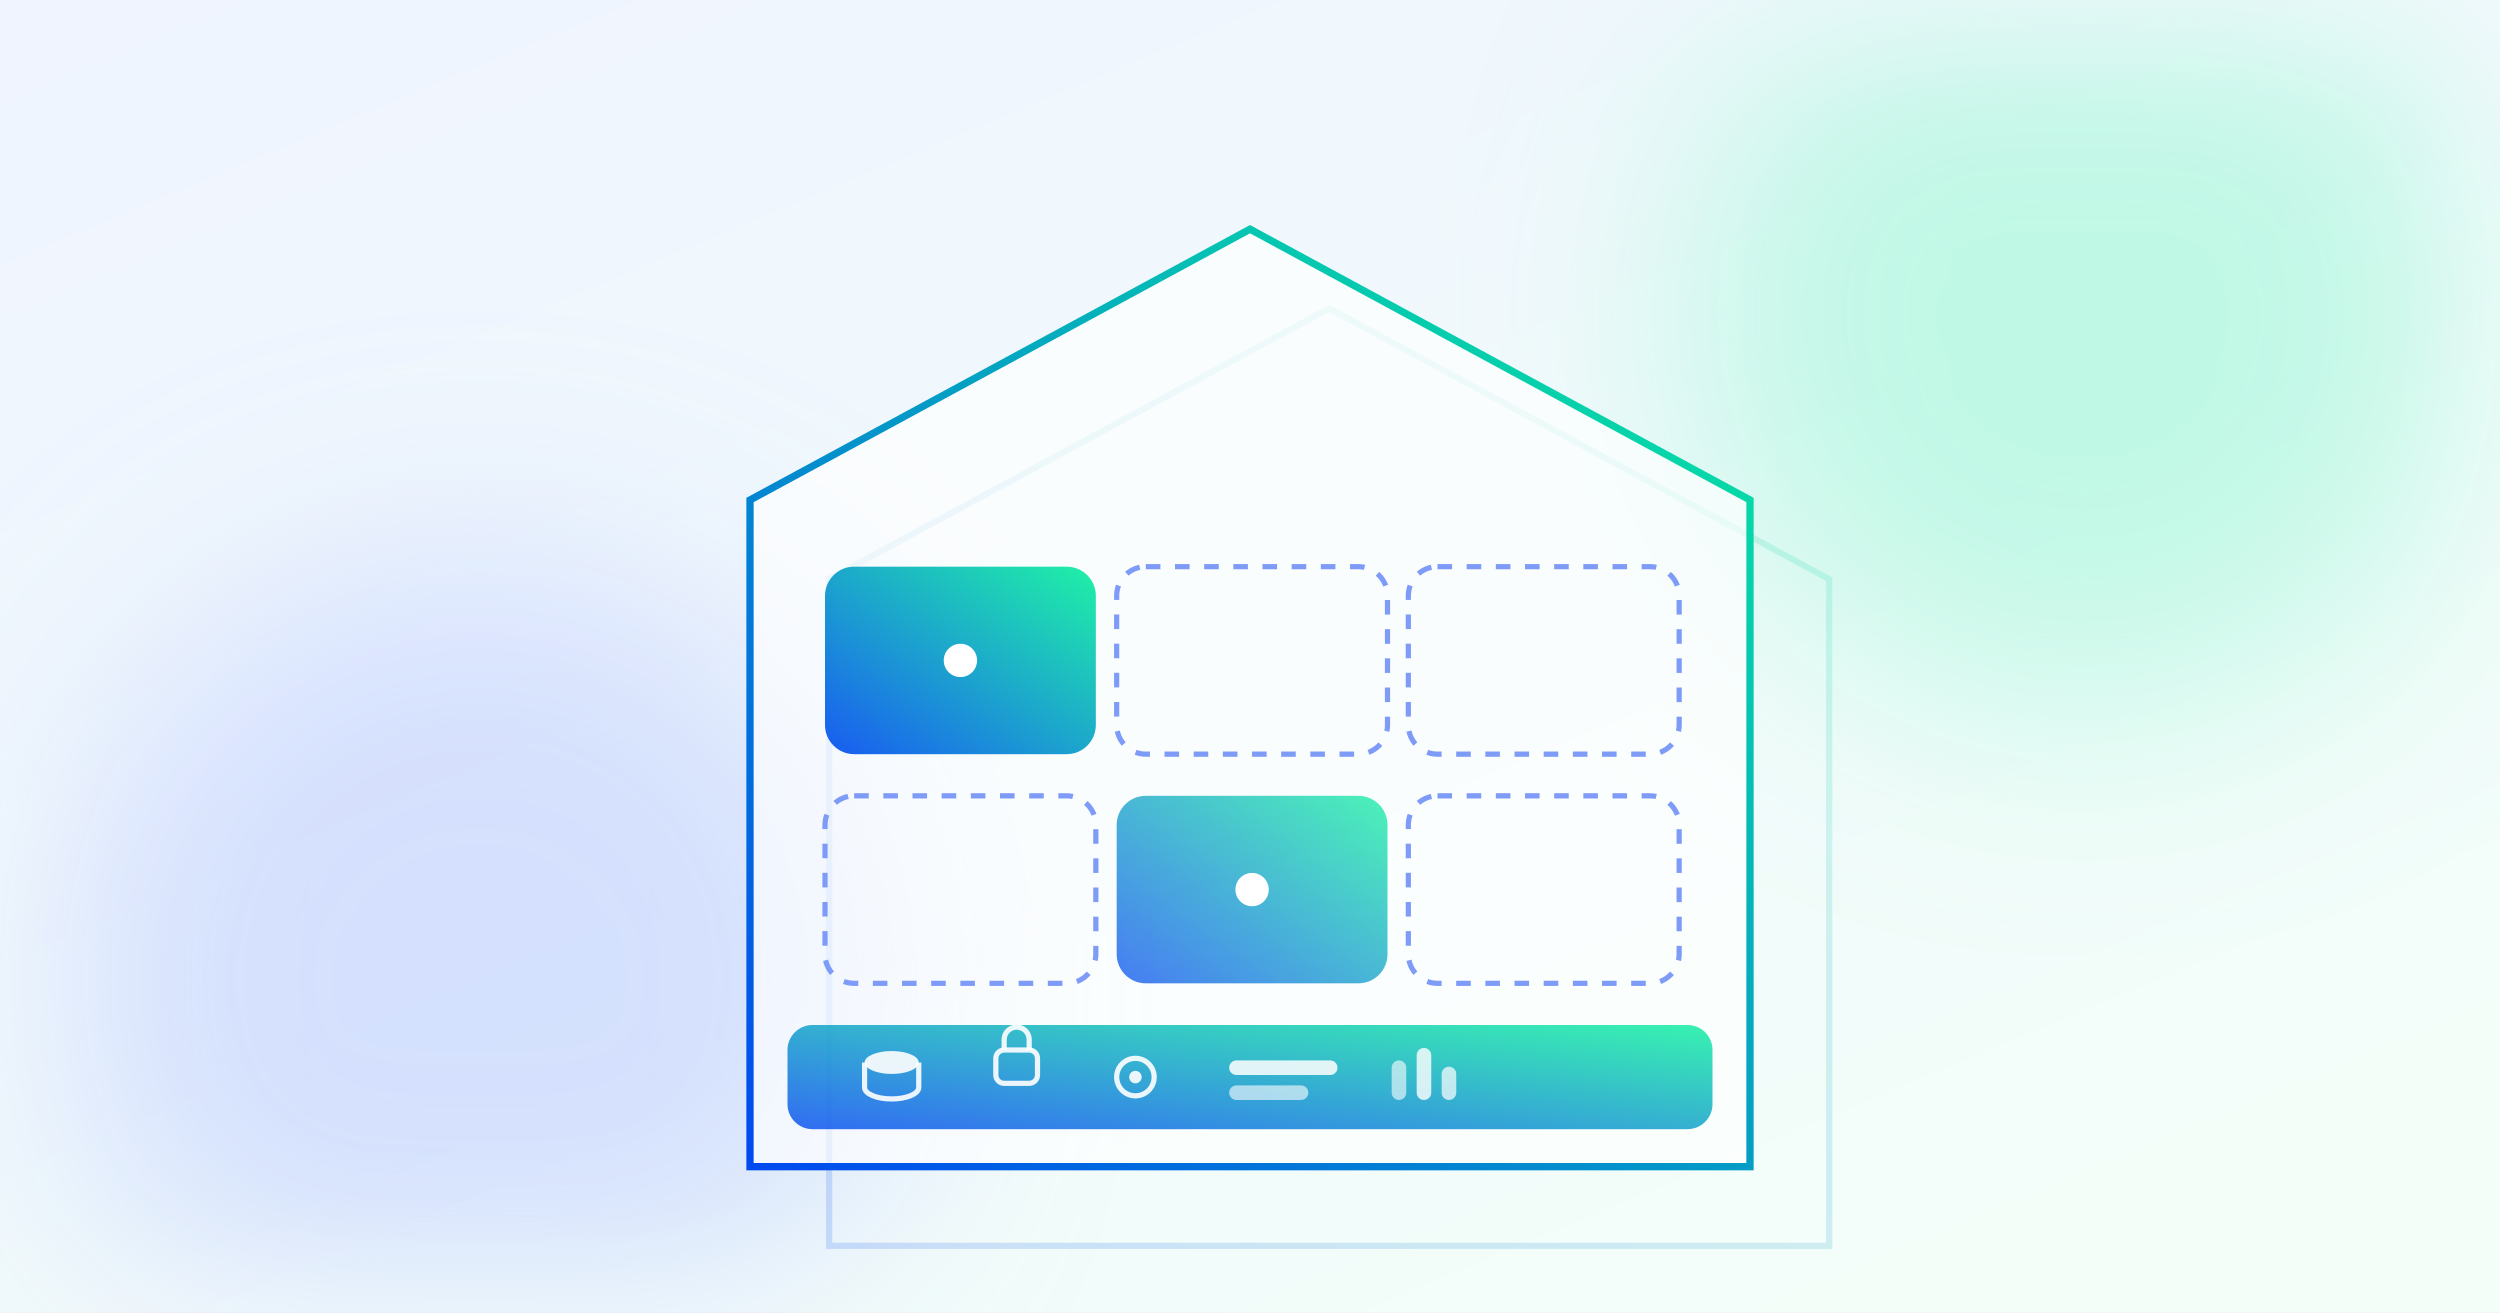
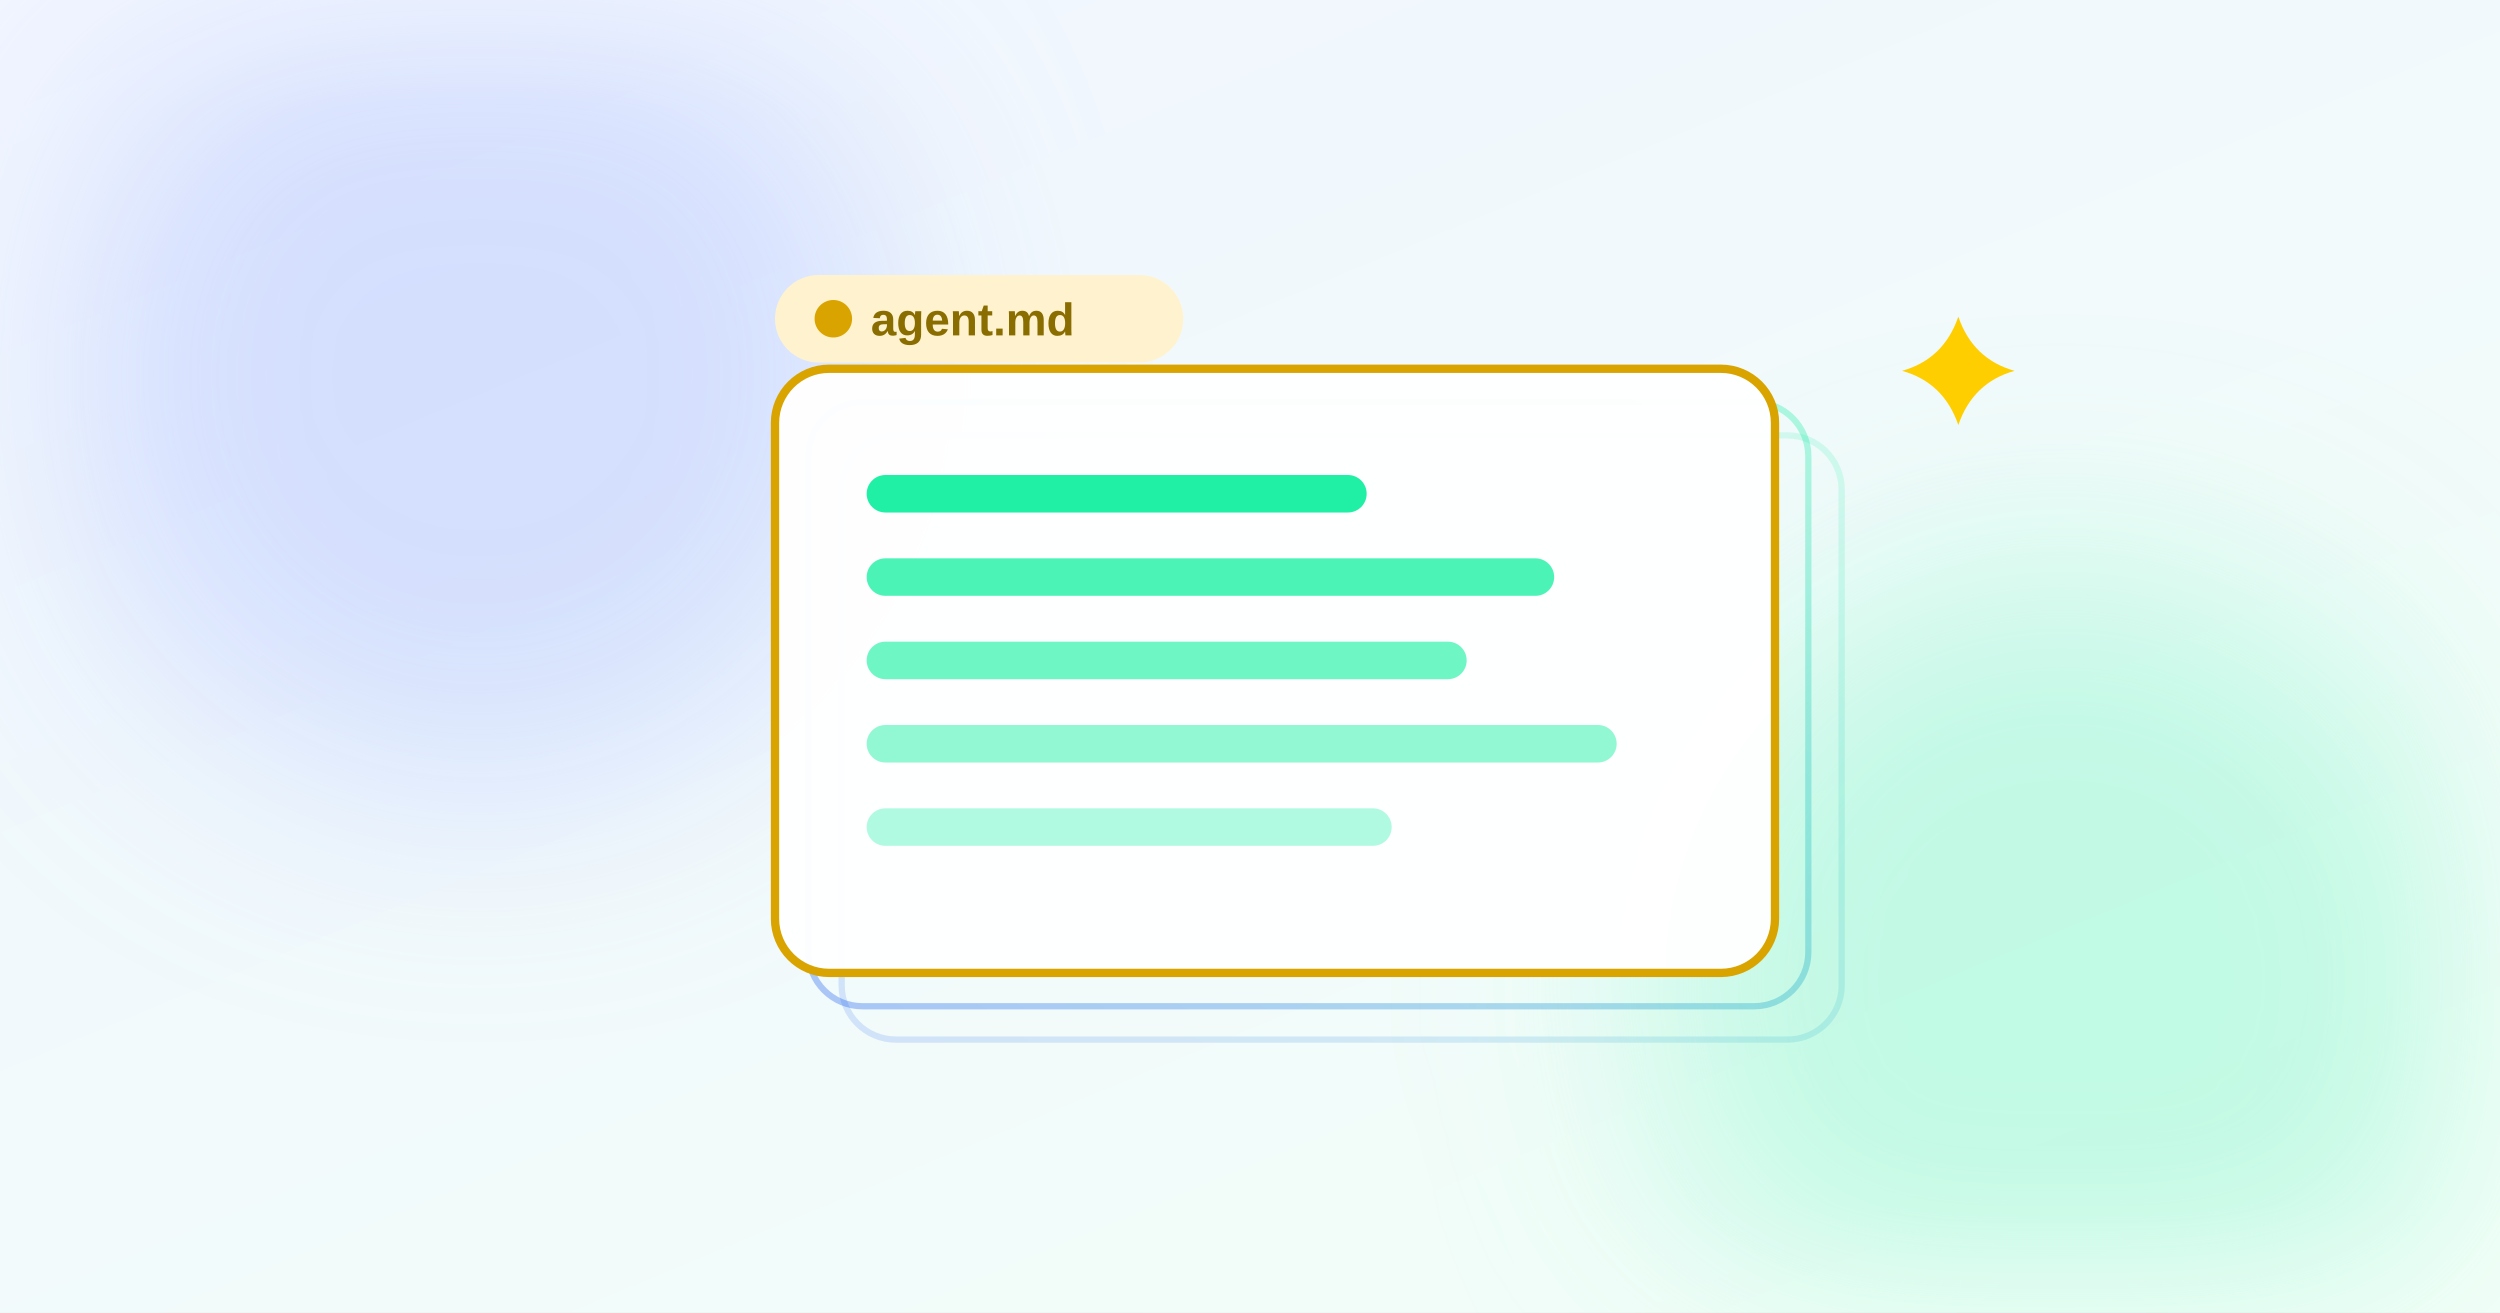
<svg xmlns="http://www.w3.org/2000/svg" viewBox="0 0 1200 630" font-family="Arial, Helvetica, sans-serif">
  <defs>
    <linearGradient id="bg" x1="0" y1="0" x2="0.8" y2="1">
-       <stop offset="0" stop-color="#EFF4FF" />
-       <stop offset="1" stop-color="#F3FEF9" />
+       <stop offset="0" stop-color="#F1F5FF" />
+       <stop offset="1" stop-color="#F2FEF8" />
    </linearGradient>
    <linearGradient id="brand" x1="0" y1="1" x2="1" y2="0">
      <stop offset="0" stop-color="#004aef" />
      <stop offset="1" stop-color="#07ef9c" />
    </linearGradient>
    <filter id="soft" x="-60%" y="-60%" width="220%" height="220%">
      <feGaussianBlur stdDeviation="55" />
    </filter>
    <style>
-       /* 12s loop: the agent house. Two Markdown files drop in, one after the
-          other, and each time a dashed (planned) room fills with the brand
-          gradient: adding an agent is adding a file. The basement, the
-          infrastructure every room shares, hums the whole time. */
-       .f1, .f2 { opacity: 0; transform-box: fill-box; transform-origin: center; }
-       .f1 { animation: fly1 12s ease-in-out infinite; }
-       .f2 { animation: fly2 12s ease-in-out infinite; }
-       @keyframes fly1 { 0%, 5% { opacity: 0; transform: translate(0, 0) scale(1); } 9% { opacity: 1; } 20% { opacity: 1; transform: translate(310px, 200px) scale(0.8); } 24% { opacity: 0; transform: translate(320px, 210px) scale(0.5); } 100% { opacity: 0; transform: translate(0, 0); } }
-       @keyframes fly2 { 0%, 38% { opacity: 0; transform: translate(0, 0) scale(1); } 42% { opacity: 1; } 53% { opacity: 1; transform: translate(170px, 320px) scale(0.8); } 57% { opacity: 0; transform: translate(180px, 330px) scale(0.5); } 100% { opacity: 0; transform: translate(0, 0); } }
-       .r1, .r2 { opacity: 0; transform-box: fill-box; transform-origin: center; }
-       .r1 { animation: room1 12s ease-out infinite; }
-       .r2 { animation: room2 12s ease-out infinite; }
-       @keyframes room1 { 0%, 22% { opacity: 0; transform: scale(0.85); } 27% { opacity: 1; transform: scale(1); } 94% { opacity: 1; } 99%, 100% { opacity: 0; } }
-       @keyframes room2 { 0%, 55% { opacity: 0; transform: scale(0.85); } 60% { opacity: 1; transform: scale(1); } 94% { opacity: 1; } 99%, 100% { opacity: 0; } }
-       .base { animation: hum 12s ease-in-out infinite; }
-       @keyframes hum { 0%, 100% { fill-opacity: 0.75; } 27% { fill-opacity: 1; } 45% { fill-opacity: 0.75; } 60% { fill-opacity: 1; } 80% { fill-opacity: 0.8; } }
-       .spark { opacity: 0; transform-box: fill-box; transform-origin: center; animation: sp 12s ease-out infinite; }
-       @keyframes sp { 0%, 62% { opacity: 0; transform: scale(0.4); } 67% { opacity: 1; transform: scale(1.12); } 72% { transform: scale(1); } 94% { opacity: 1; } 99%, 100% { opacity: 0; } }
-       .planned { animation: pl 12s ease-in-out infinite; }
-       @keyframes pl { 0%, 100% { stroke-opacity: 0.5; } 50% { stroke-opacity: 0.75; } }
+       /* 12s loop: the procedure in the middle never changes. The shell around
+          it does. First it is an agent the model reads, then the same steps are
+          a script the worker runs, and the amber shell is gone. */
+       .shellA { animation: sA 12s ease-in-out infinite; }
+       .shellB { animation: sB 12s ease-in-out infinite; opacity: 0; }
+       @keyframes sA { 0%, 6% { opacity: 0; } 12%, 42% { opacity: 1; } 50%, 100% { opacity: 0; } }
+       @keyframes sB { 0%, 48% { opacity: 0; } 56%, 92% { opacity: 1; } 98%, 100% { opacity: 0; } }
+       .steps { animation: breathe 12s ease-in-out infinite; transform-box: fill-box; transform-origin: center; }
+       @keyframes breathe { 0%, 100% { transform: scale(1); } 46%, 54% { transform: scale(1.02); } }
      .drift1 { animation: d1 20s ease-in-out infinite alternate; }
      .drift2 { animation: d2 26s ease-in-out infinite alternate; }
-       @keyframes d1 { to { transform: translate(18px, -12px); } }
-       @keyframes d2 { to { transform: translate(-14px, 12px); } }
+       @keyframes d1 { to { transform: translate(20px, -14px); } }
+       @keyframes d2 { to { transform: translate(-16px, 12px); } }
+       .spark { animation: sk 6s ease-in-out infinite alternate; transform-box: fill-box; transform-origin: center; }
+       @keyframes sk { from { transform: scale(0.94); } to { transform: scale(1.1); } }
      @media (prefers-reduced-motion: reduce) {
        * { animation: none !important; }
-         .r1, .r2, .spark { opacity: 1; }
-         .f1, .f2 { opacity: 0; }
+         .shellA { opacity: 0; }
+         .shellB { opacity: 1; }
      }
    </style>
  </defs>
  <rect width="1200" height="630" fill="url(#bg)" />
-   <circle class="drift1" cx="230" cy="470" r="200" fill="#B8C9FF" fill-opacity="0.5" filter="url(#soft)" />
-   <circle class="drift2" cx="1000" cy="150" r="190" fill="#86F7CC" fill-opacity="0.45" filter="url(#soft)" />
-   <path d="M 378 258 L 618 128 L 858 258 L 858 578 L 378 578 Z" fill="none" stroke="url(#brand)" stroke-opacity="0.16" stroke-width="3" transform="translate(20, 20)" />
-   <path d="M 360 240 L 600 110 L 840 240 L 840 560 L 360 560 Z" fill="#FFFFFF" fill-opacity="0.65" stroke="url(#brand)" stroke-width="3.5" />
-   <rect x="396" y="272" width="130" height="90" rx="14" fill="url(#brand)" fill-opacity="0.9" />
-   <circle cx="461" cy="317" r="8" fill="#FFFFFF" />
-   <g class="planned" fill="none" stroke="#7E9BF7" stroke-width="2.5" stroke-dasharray="7 7">
-     <rect x="536" y="272" width="130" height="90" rx="14" />
-     <rect x="676" y="272" width="130" height="90" rx="14" />
-     <rect x="396" y="382" width="130" height="90" rx="14" />
-     <rect x="676" y="382" width="130" height="90" rx="14" />
+   <circle class="drift1" cx="230" cy="180" r="200" fill="#B8C9FF" fill-opacity="0.5" filter="url(#soft)" />
+   <circle class="drift2" cx="990" cy="470" r="200" fill="#86F7CC" fill-opacity="0.45" filter="url(#soft)" />
+   <rect x="404" y="209" width="480" height="290" rx="26" fill="none" stroke="url(#brand)" stroke-opacity="0.14" stroke-width="3" />
+   <rect x="388" y="193" width="480" height="290" rx="26" fill="none" stroke="url(#brand)" stroke-opacity="0.3" stroke-width="3" />
+   <rect x="372" y="177" width="480" height="290" rx="26" fill="#FFFFFF" fill-opacity="0.96" />
+   <g class="steps">
+     <rect x="416" y="228" width="240" height="18" rx="9" fill="#07ef9c" fill-opacity="0.9" />
+     <rect x="416" y="268" width="330" height="18" rx="9" fill="#07ef9c" fill-opacity="0.72" />
+     <rect x="416" y="308" width="288" height="18" rx="9" fill="#07ef9c" fill-opacity="0.58" />
+     <rect x="416" y="348" width="360" height="18" rx="9" fill="#07ef9c" fill-opacity="0.44" />
+     <rect x="416" y="388" width="252" height="18" rx="9" fill="#07ef9c" fill-opacity="0.32" />
  </g>
-   <rect x="536" y="382" width="130" height="90" rx="14" fill="url(#brand)" fill-opacity="0.72" />
-   <circle cx="601" cy="427" r="8" fill="#FFFFFF" />
-   <g class="r1">
-     <rect x="536" y="272" width="130" height="90" rx="14" fill="url(#brand)" fill-opacity="0.82" />
-     <circle cx="601" cy="317" r="8" fill="#FFFFFF" />
+   <g class="shellA">
+     <rect x="372" y="177" width="480" height="290" rx="26" fill="none" stroke="#D9A400" stroke-width="4" />
+     <rect x="372" y="132" width="196" height="42" rx="21" fill="#FFF3CF" />
+     <circle cx="400" cy="153" r="9" fill="#D9A400" />
+     <text x="418" y="161" font-size="22" font-weight="700" fill="#8A6D00">agent.md</text>
  </g>
-   <g class="r2">
-     <rect x="396" y="382" width="130" height="90" rx="14" fill="url(#brand)" fill-opacity="0.82" />
-     <circle cx="461" cy="427" r="8" fill="#FFFFFF" />
-   </g>
-   <rect class="base" x="378" y="492" width="444" height="50" rx="12" fill="url(#brand)" fill-opacity="0.8" />
-   <ellipse cx="428" cy="510" rx="13" ry="5.5" fill="#FFFFFF" fill-opacity="0.9" />
-   <path d="M 415 510 v 12 a 13 5.5 0 0 0 26 0 v -12" fill="none" stroke="#FFFFFF" stroke-opacity="0.9" stroke-width="2.5" />
-   <rect x="478" y="504" width="20" height="16" rx="4" fill="none" stroke="#FFFFFF" stroke-opacity="0.9" stroke-width="2.5" />
-   <path d="M 482 504 v -5 a 6 6 0 0 1 12 0 v 5" fill="none" stroke="#FFFFFF" stroke-opacity="0.9" stroke-width="2.5" />
-   <circle cx="545" cy="517" r="9" fill="none" stroke="#FFFFFF" stroke-opacity="0.9" stroke-width="2.5" />
-   <circle cx="545" cy="517" r="3" fill="#FFFFFF" fill-opacity="0.9" />
-   <rect x="590" y="509" width="52" height="7" rx="3.5" fill="#FFFFFF" fill-opacity="0.85" />
-   <rect x="590" y="521" width="38" height="7" rx="3.5" fill="#FFFFFF" fill-opacity="0.6" />
-   <rect x="668" y="509" width="7" height="19" rx="3.5" fill="#FFFFFF" fill-opacity="0.6" />
-   <rect x="680" y="503" width="7" height="25" rx="3.5" fill="#FFFFFF" fill-opacity="0.8" />
-   <rect x="692" y="512" width="7" height="16" rx="3.5" fill="#FFFFFF" fill-opacity="0.7" />
-   <g class="f1">
-     <path d="M 290 100 h 34 l 14 14 v 44 a 6 6 0 0 1 -6 6 h -42 a 6 6 0 0 1 -6 -6 v -52 a 6 6 0 0 1 6 -6 z" fill="#FFFFFF" stroke="#C9D4EE" stroke-width="2" />
-     <rect x="294" y="118" width="30" height="5" rx="2.5" fill="#004aef" fill-opacity="0.7" />
-     <rect x="294" y="129" width="24" height="5" rx="2.5" fill="#004aef" fill-opacity="0.5" />
-     <rect x="294" y="140" width="28" height="5" rx="2.5" fill="#07ef9c" fill-opacity="0.7" />
-     <rect x="294" y="151" width="20" height="5" rx="2.5" fill="#9AA4B6" fill-opacity="0.6" />
-   </g>
-   <g class="f2">
-     <path d="M 290 100 h 34 l 14 14 v 44 a 6 6 0 0 1 -6 6 h -42 a 6 6 0 0 1 -6 -6 v -52 a 6 6 0 0 1 6 -6 z" fill="#FFFFFF" stroke="#C9D4EE" stroke-width="2" />
-     <rect x="294" y="118" width="30" height="5" rx="2.5" fill="#004aef" fill-opacity="0.7" />
-     <rect x="294" y="129" width="24" height="5" rx="2.5" fill="#004aef" fill-opacity="0.5" />
-     <rect x="294" y="140" width="28" height="5" rx="2.5" fill="#07ef9c" fill-opacity="0.7" />
-     <rect x="294" y="151" width="20" height="5" rx="2.5" fill="#9AA4B6" fill-opacity="0.6" />
+   <g class="shellB">
+     <rect x="372" y="177" width="480" height="290" rx="26" fill="none" stroke="#004AEF" stroke-width="4" />
+     <rect x="372" y="132" width="252" height="42" rx="21" fill="#E6EDFF" />
+     <rect x="392" y="144" width="18" height="18" rx="4" fill="#004AEF" />
+     <text x="420" y="161" font-size="22" font-weight="700" fill="#0038B8">publish_run.py</text>
  </g>
  <g class="spark">
-     <path d="M 900 92 Q 907 112.4 927 118 Q 907 123.6 900 144 Q 893 123.6 873 118 Q 893 112.4 900 92 Z" fill="#ffce00" />
+     <path d="M 940 152 Q 947 172.4 967 178 Q 947 183.6 940 204 Q 933 183.6 913 178 Q 933 172.4 940 152 Z" fill="#ffce00" />
  </g>
</svg>
